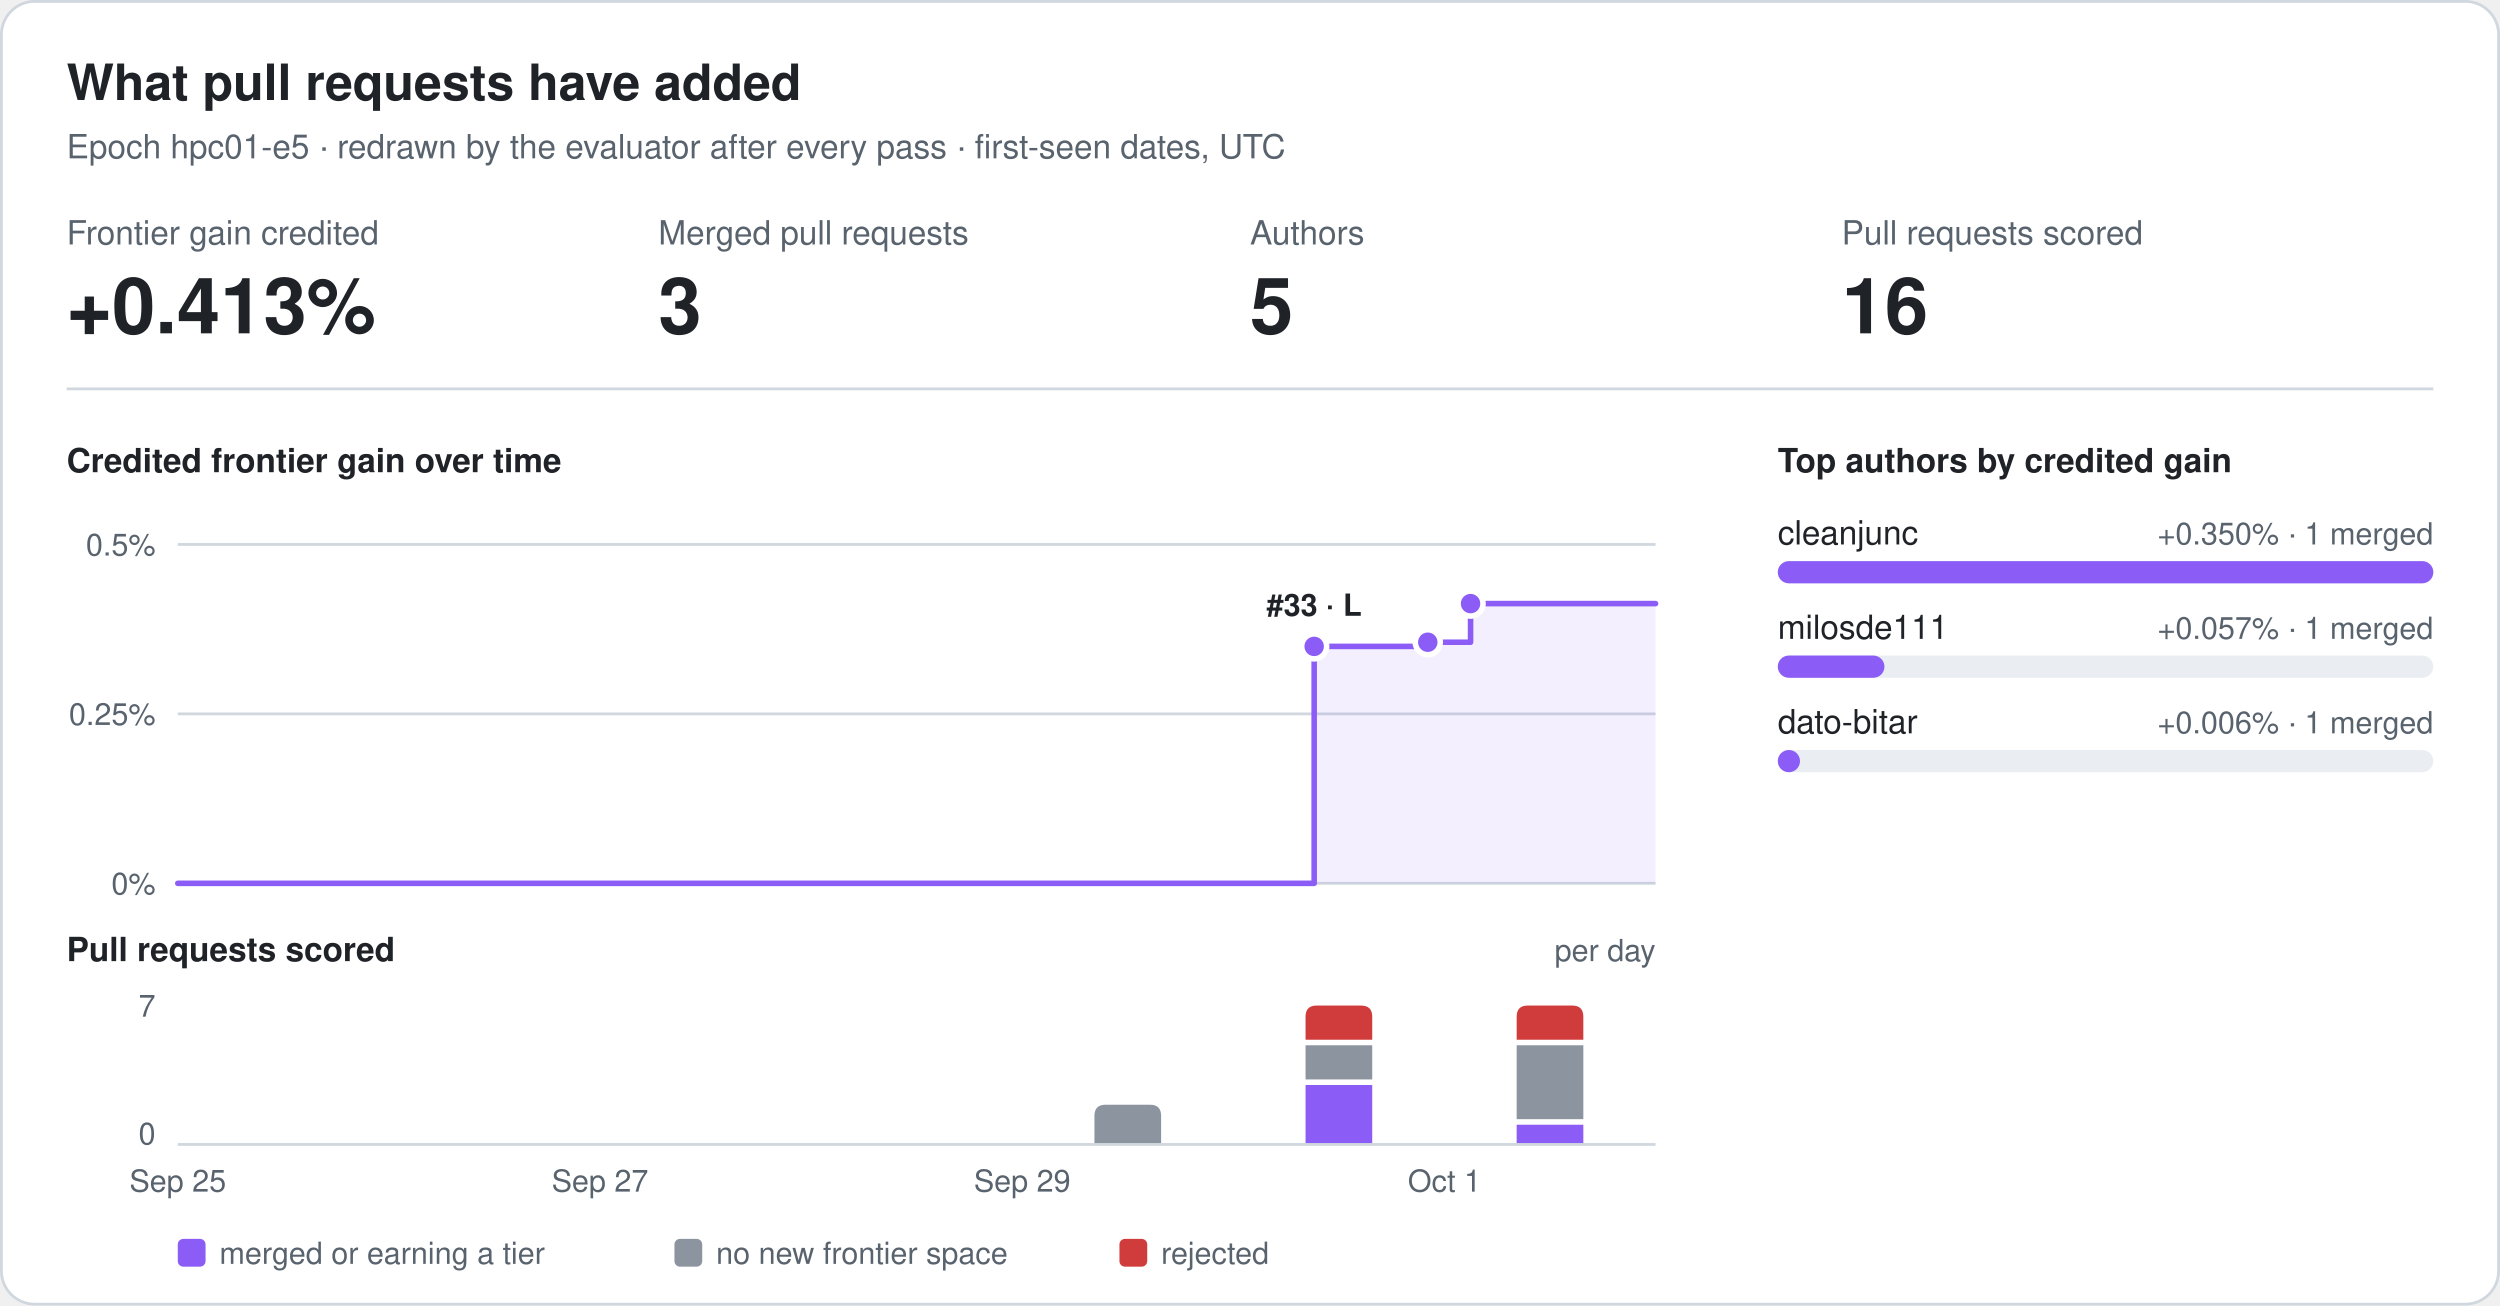
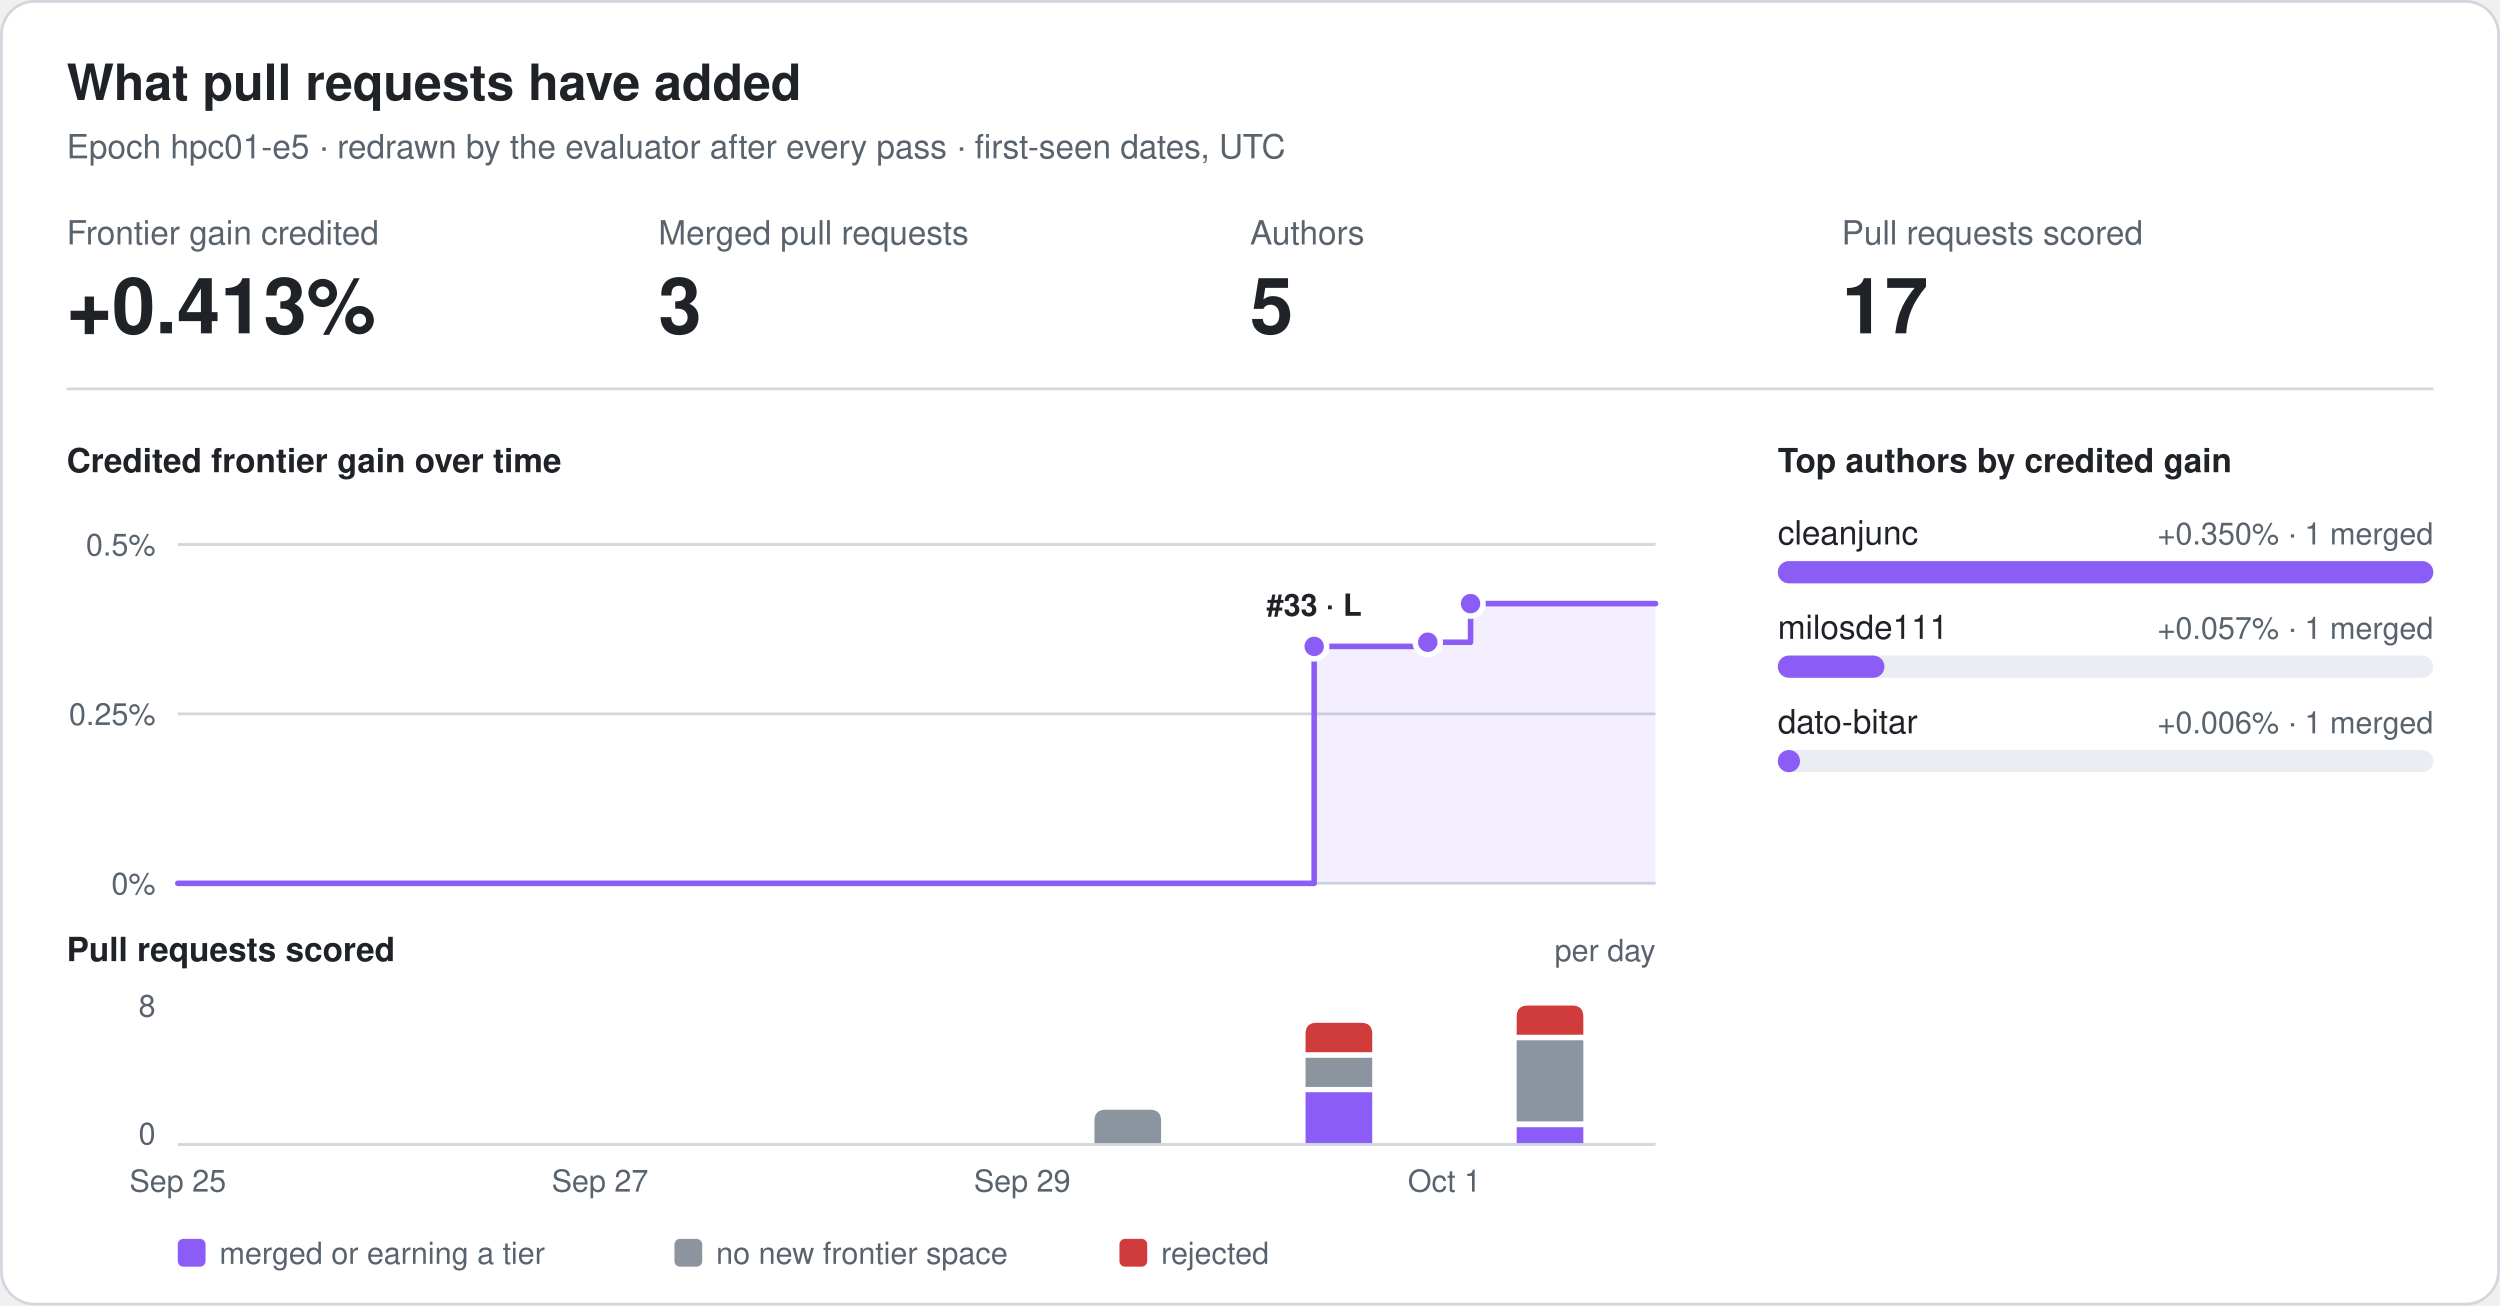
- <svg xmlns="http://www.w3.org/2000/svg" width="900" height="470" viewBox="0 0 900 470" font-family="-apple-system,BlinkMacSystemFont,'Segoe UI',Helvetica,Arial,sans-serif" role="img" aria-label="Frontier gain credited to merged pull requests: +0.413% from 3 merges, 16 pull requests scored">
+ <svg xmlns="http://www.w3.org/2000/svg" width="900" height="470" viewBox="0 0 900 470" font-family="-apple-system,BlinkMacSystemFont,'Segoe UI',Helvetica,Arial,sans-serif" role="img" aria-label="Frontier gain credited to merged pull requests: +0.413% from 3 merges, 17 pull requests scored">
  <style>
.bg{fill:#ffffff;stroke:#d0d7de}.t{fill:#1f2328}.m{fill:#59636e}.rule{stroke:#d0d7de}.ring{stroke:#ffffff}
.acc{fill:#8b5cf6}.accl{stroke:#8b5cf6}.wash{fill:#8b5cf6;fill-opacity:.1}.gry{fill:#8c959f}.rej{fill:#d03b3b}.track{fill:#eaeef2}.tk{stroke:#1f2328}
@media (prefers-color-scheme: dark){
.bg{fill:#0d1117;stroke:#30363d}.t{fill:#e6edf3}.m{fill:#9198a1}.rule{stroke:#30363d}.ring{stroke:#0d1117}
.acc{fill:#9a75f8}.accl{stroke:#9a75f8}.wash{fill:#9a75f8;fill-opacity:.14}.gry{fill:#9198a1}.rej{fill:#e5534b}.track{fill:#21262d}.tk{stroke:#e6edf3}}
</style>
  <rect class="bg" x="0.5" y="0.5" width="899" height="469" rx="12" />
  <text x="24.0" y="36.0" class="t" font-size="18" font-weight="600" text-anchor="start">What pull requests have added</text>
  <text x="24.0" y="57.0" class="m" font-size="12" font-weight="400" text-anchor="start">Epoch hpc01-e5 · redrawn by the evaluator after every pass · first-seen dates, UTC</text>
  <text x="24.0" y="88.0" class="m" font-size="12" font-weight="400" text-anchor="start">Frontier gain credited</text>
  <text x="24.0" y="120.0" class="t" font-size="28" font-weight="600" text-anchor="start">+0.413%</text>
  <text x="237.0" y="88.0" class="m" font-size="12" font-weight="400" text-anchor="start">Merged pull requests</text>
  <text x="237.0" y="120.0" class="t" font-size="28" font-weight="600" text-anchor="start">3</text>
  <text x="450.0" y="88.0" class="m" font-size="12" font-weight="400" text-anchor="start">Authors</text>
  <text x="450.0" y="120.0" class="t" font-size="28" font-weight="600" text-anchor="start">5</text>
  <text x="663.0" y="88.0" class="m" font-size="12" font-weight="400" text-anchor="start">Pull requests scored</text>
-   <text x="663.0" y="120.0" class="t" font-size="28" font-weight="600" text-anchor="start">16</text>
+   <text x="663.0" y="120.0" class="t" font-size="28" font-weight="600" text-anchor="start">17</text>
  <line class="rule" x1="24" x2="876" y1="140" y2="140" stroke-width="1" />
  <text x="24.0" y="170.0" class="t" font-size="12" font-weight="600" text-anchor="start">Credited frontier gain over time</text>
  <text x="24.0" y="346.0" class="t" font-size="12" font-weight="600" text-anchor="start">Pull requests scored</text>
  <line class="rule" x1="64" x2="596" y1="318.0" y2="318.0" stroke-width="1" />
  <text x="56.0" y="322.0" class="m" font-size="11" font-weight="400" text-anchor="end">0%</text>
  <line class="rule" x1="64" x2="596" y1="257.0" y2="257.0" stroke-width="1" />
  <text x="56.0" y="261.0" class="m" font-size="11" font-weight="400" text-anchor="end">0.25%</text>
  <line class="rule" x1="64" x2="596" y1="196.0" y2="196.0" stroke-width="1" />
  <text x="56.0" y="200.0" class="m" font-size="11" font-weight="400" text-anchor="end">0.5%</text>
  <polygon class="wash" points="64.0,318.0 473.1,318.0 473.1,232.7 514.0,232.7 514.0,231.2 529.4,231.2 529.4,217.3 596.0,217.3 596.0,318.0" />
  <polyline class="accl" points="64.0,318.0 473.1,318.0 473.1,232.7 514.0,232.7 514.0,231.2 529.4,231.2 529.4,217.3 596.0,217.3" fill="none" stroke-width="2" stroke-linejoin="round" stroke-linecap="round" />
  <circle class="acc ring" cx="473.1" cy="232.7" r="4.5" stroke-width="2" />
  <circle class="acc ring" cx="514.0" cy="231.2" r="4.5" stroke-width="2" />
  <circle class="acc ring" cx="529.4" cy="217.3" r="4.5" stroke-width="2" />
  <text x="473.1" y="221.7" class="t" font-size="11" font-weight="600" text-anchor="middle">#33 · L</text>
-   <path class="gry" d="M394.0,412.0V401.7Q394.0,397.7 398.0,397.7H414.0Q418.0,397.7 418.0,401.7V412.0Z" />
-   <rect class="acc" x="470.0" y="390.6" width="24.0" height="21.4" />
-   <rect class="gry" x="470.0" y="376.3" width="24.0" height="12.3" />
-   <path class="rej" d="M470.0,374.3V366.0Q470.0,362.0 474.0,362.0H490.0Q494.0,362.0 494.0,366.0V374.3Z" />
-   <rect class="acc" x="546.0" y="404.9" width="24.0" height="7.1" />
-   <rect class="gry" x="546.0" y="376.3" width="24.0" height="26.6" />
-   <path class="rej" d="M546.0,374.3V366.0Q546.0,362.0 550.0,362.0H566.0Q570.0,362.0 570.0,366.0V374.3Z" />
+   <path class="gry" d="M394.0,412.0V403.5Q394.0,399.5 398.0,399.5H414.0Q418.0,399.5 418.0,403.5V412.0Z" />
+   <rect class="acc" x="470.0" y="393.2" width="24.0" height="18.8" />
+   <rect class="gry" x="470.0" y="380.8" width="24.0" height="10.5" />
+   <path class="rej" d="M470.0,378.8V372.2Q470.0,368.2 474.0,368.2H490.0Q494.0,368.2 494.0,372.2V378.8Z" />
+   <rect class="acc" x="546.0" y="405.8" width="24.0" height="6.2" />
+   <rect class="gry" x="546.0" y="374.5" width="24.0" height="29.2" />
+   <path class="rej" d="M546.0,372.5V366.0Q546.0,362.0 550.0,362.0H566.0Q570.0,362.0 570.0,366.0V372.5Z" />
  <line class="rule" x1="64" x2="596" y1="412" y2="412" stroke-width="1" />
-   <text x="56.0" y="366.0" class="m" font-size="11" font-weight="400" text-anchor="end">7</text>
+   <text x="56.0" y="366.0" class="m" font-size="11" font-weight="400" text-anchor="end">8</text>
  <text x="56.0" y="412.0" class="m" font-size="11" font-weight="400" text-anchor="end">0</text>
  <text x="596.0" y="346.0" class="m" font-size="11" font-weight="400" text-anchor="end">per day</text>
  <text x="64.0" y="429.0" class="m" font-size="11" font-weight="400" text-anchor="middle">Sep 25</text>
  <text x="216.0" y="429.0" class="m" font-size="11" font-weight="400" text-anchor="middle">Sep 27</text>
  <text x="368.0" y="429.0" class="m" font-size="11" font-weight="400" text-anchor="middle">Sep 29</text>
  <text x="520.0" y="429.0" class="m" font-size="11" font-weight="400" text-anchor="middle">Oct 1</text>
  <rect class="acc" x="64" y="446" width="10" height="10" rx="2" />
  <text x="79.0" y="455.0" class="m" font-size="11" font-weight="400" text-anchor="start">merged or earning a tier</text>
  <rect class="gry" x="242.8" y="446" width="10" height="10" rx="2" />
  <text x="257.8" y="455.0" class="m" font-size="11" font-weight="400" text-anchor="start">no new frontier space</text>
  <rect class="rej" x="403.0" y="446" width="10" height="10" rx="2" />
  <text x="418.0" y="455.0" class="m" font-size="11" font-weight="400" text-anchor="start">rejected</text>
  <text x="640.0" y="170.0" class="t" font-size="12" font-weight="600" text-anchor="start">Top authors by credited gain</text>
  <text x="640.0" y="196.0" class="t" font-size="12" font-weight="400" text-anchor="start">cleanjunc</text>
  <text x="876.0" y="196.0" class="m" font-size="11" font-weight="400" text-anchor="end">+0.350% · 1 merged</text>
  <rect class="track" x="640" y="202" width="236" height="8" rx="4" />
  <rect class="acc" x="640" y="202" width="236.0" height="8" rx="4" />
  <text x="640.0" y="230.0" class="t" font-size="12" font-weight="400" text-anchor="start">milosde111</text>
  <text x="876.0" y="230.0" class="m" font-size="11" font-weight="400" text-anchor="end">+0.057% · 1 merged</text>
  <rect class="track" x="640" y="236" width="236" height="8" rx="4" />
  <rect class="acc" x="640" y="236" width="38.4" height="8" rx="4" />
  <text x="640.0" y="264.0" class="t" font-size="12" font-weight="400" text-anchor="start">dato-bitar</text>
  <text x="876.0" y="264.0" class="m" font-size="11" font-weight="400" text-anchor="end">+0.006% · 1 merged</text>
  <rect class="track" x="640" y="270" width="236" height="8" rx="4" />
  <rect class="acc" x="640" y="270" width="8.0" height="8" rx="4" />
</svg>
